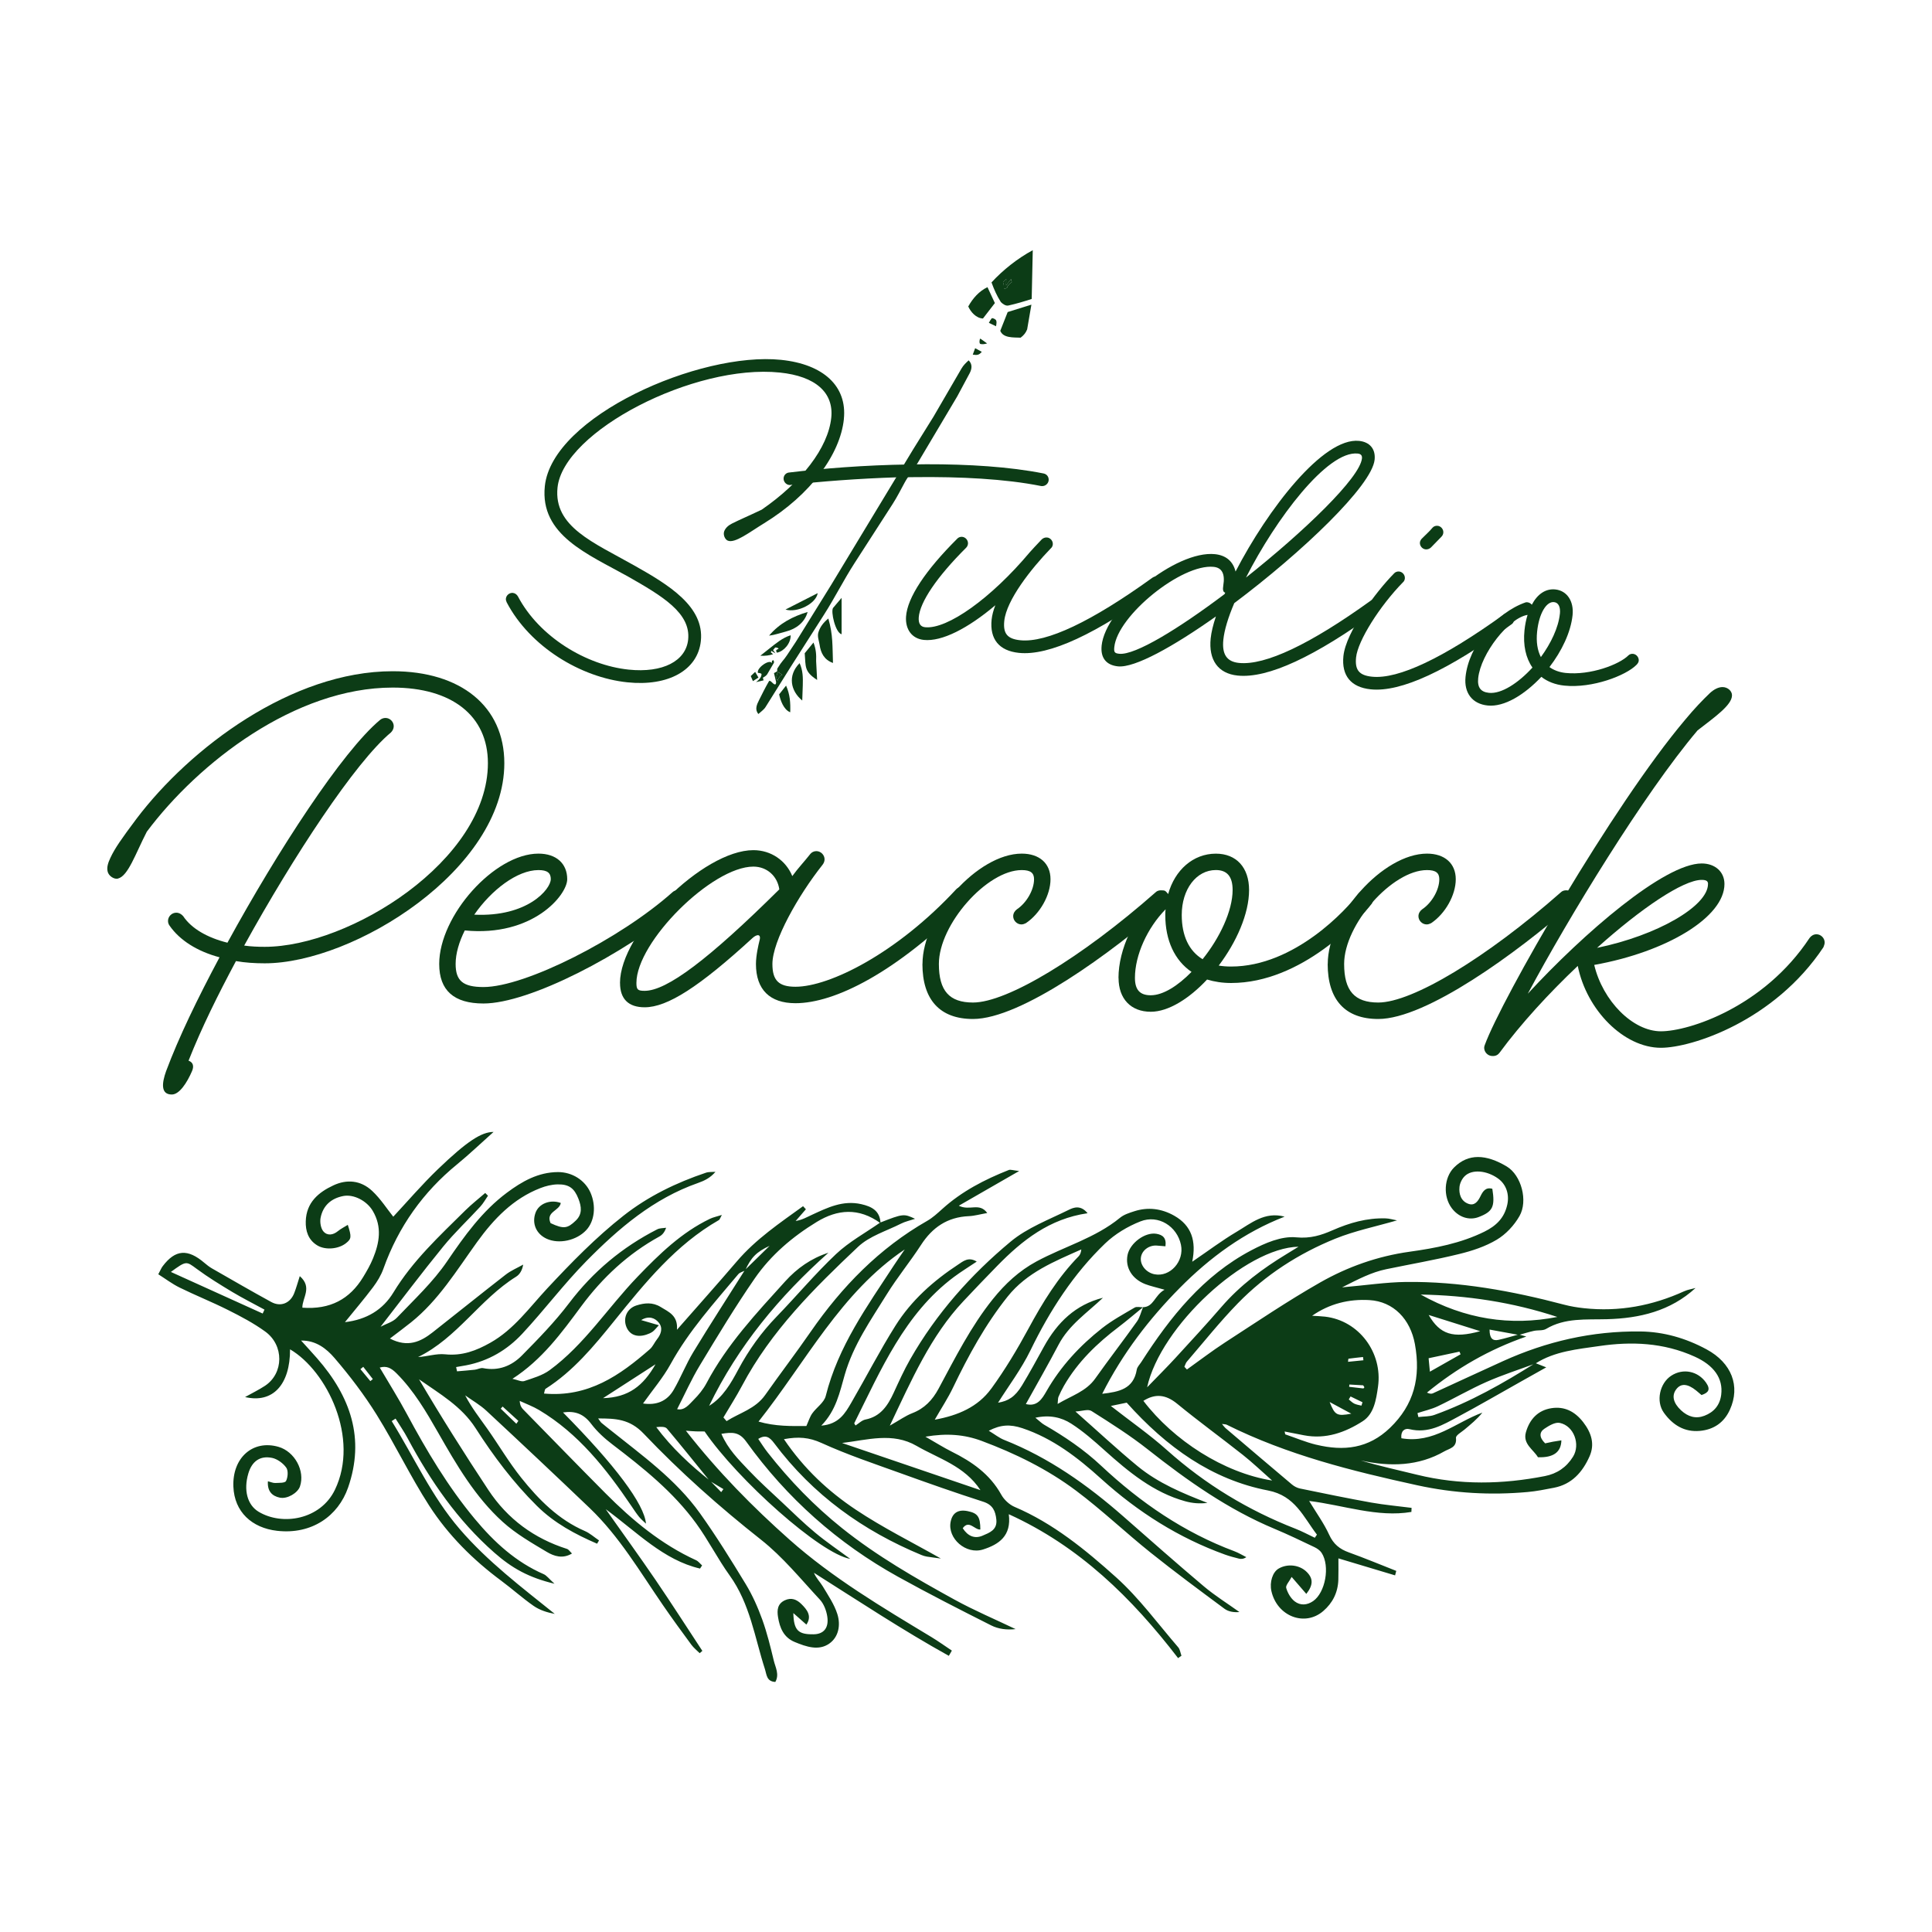
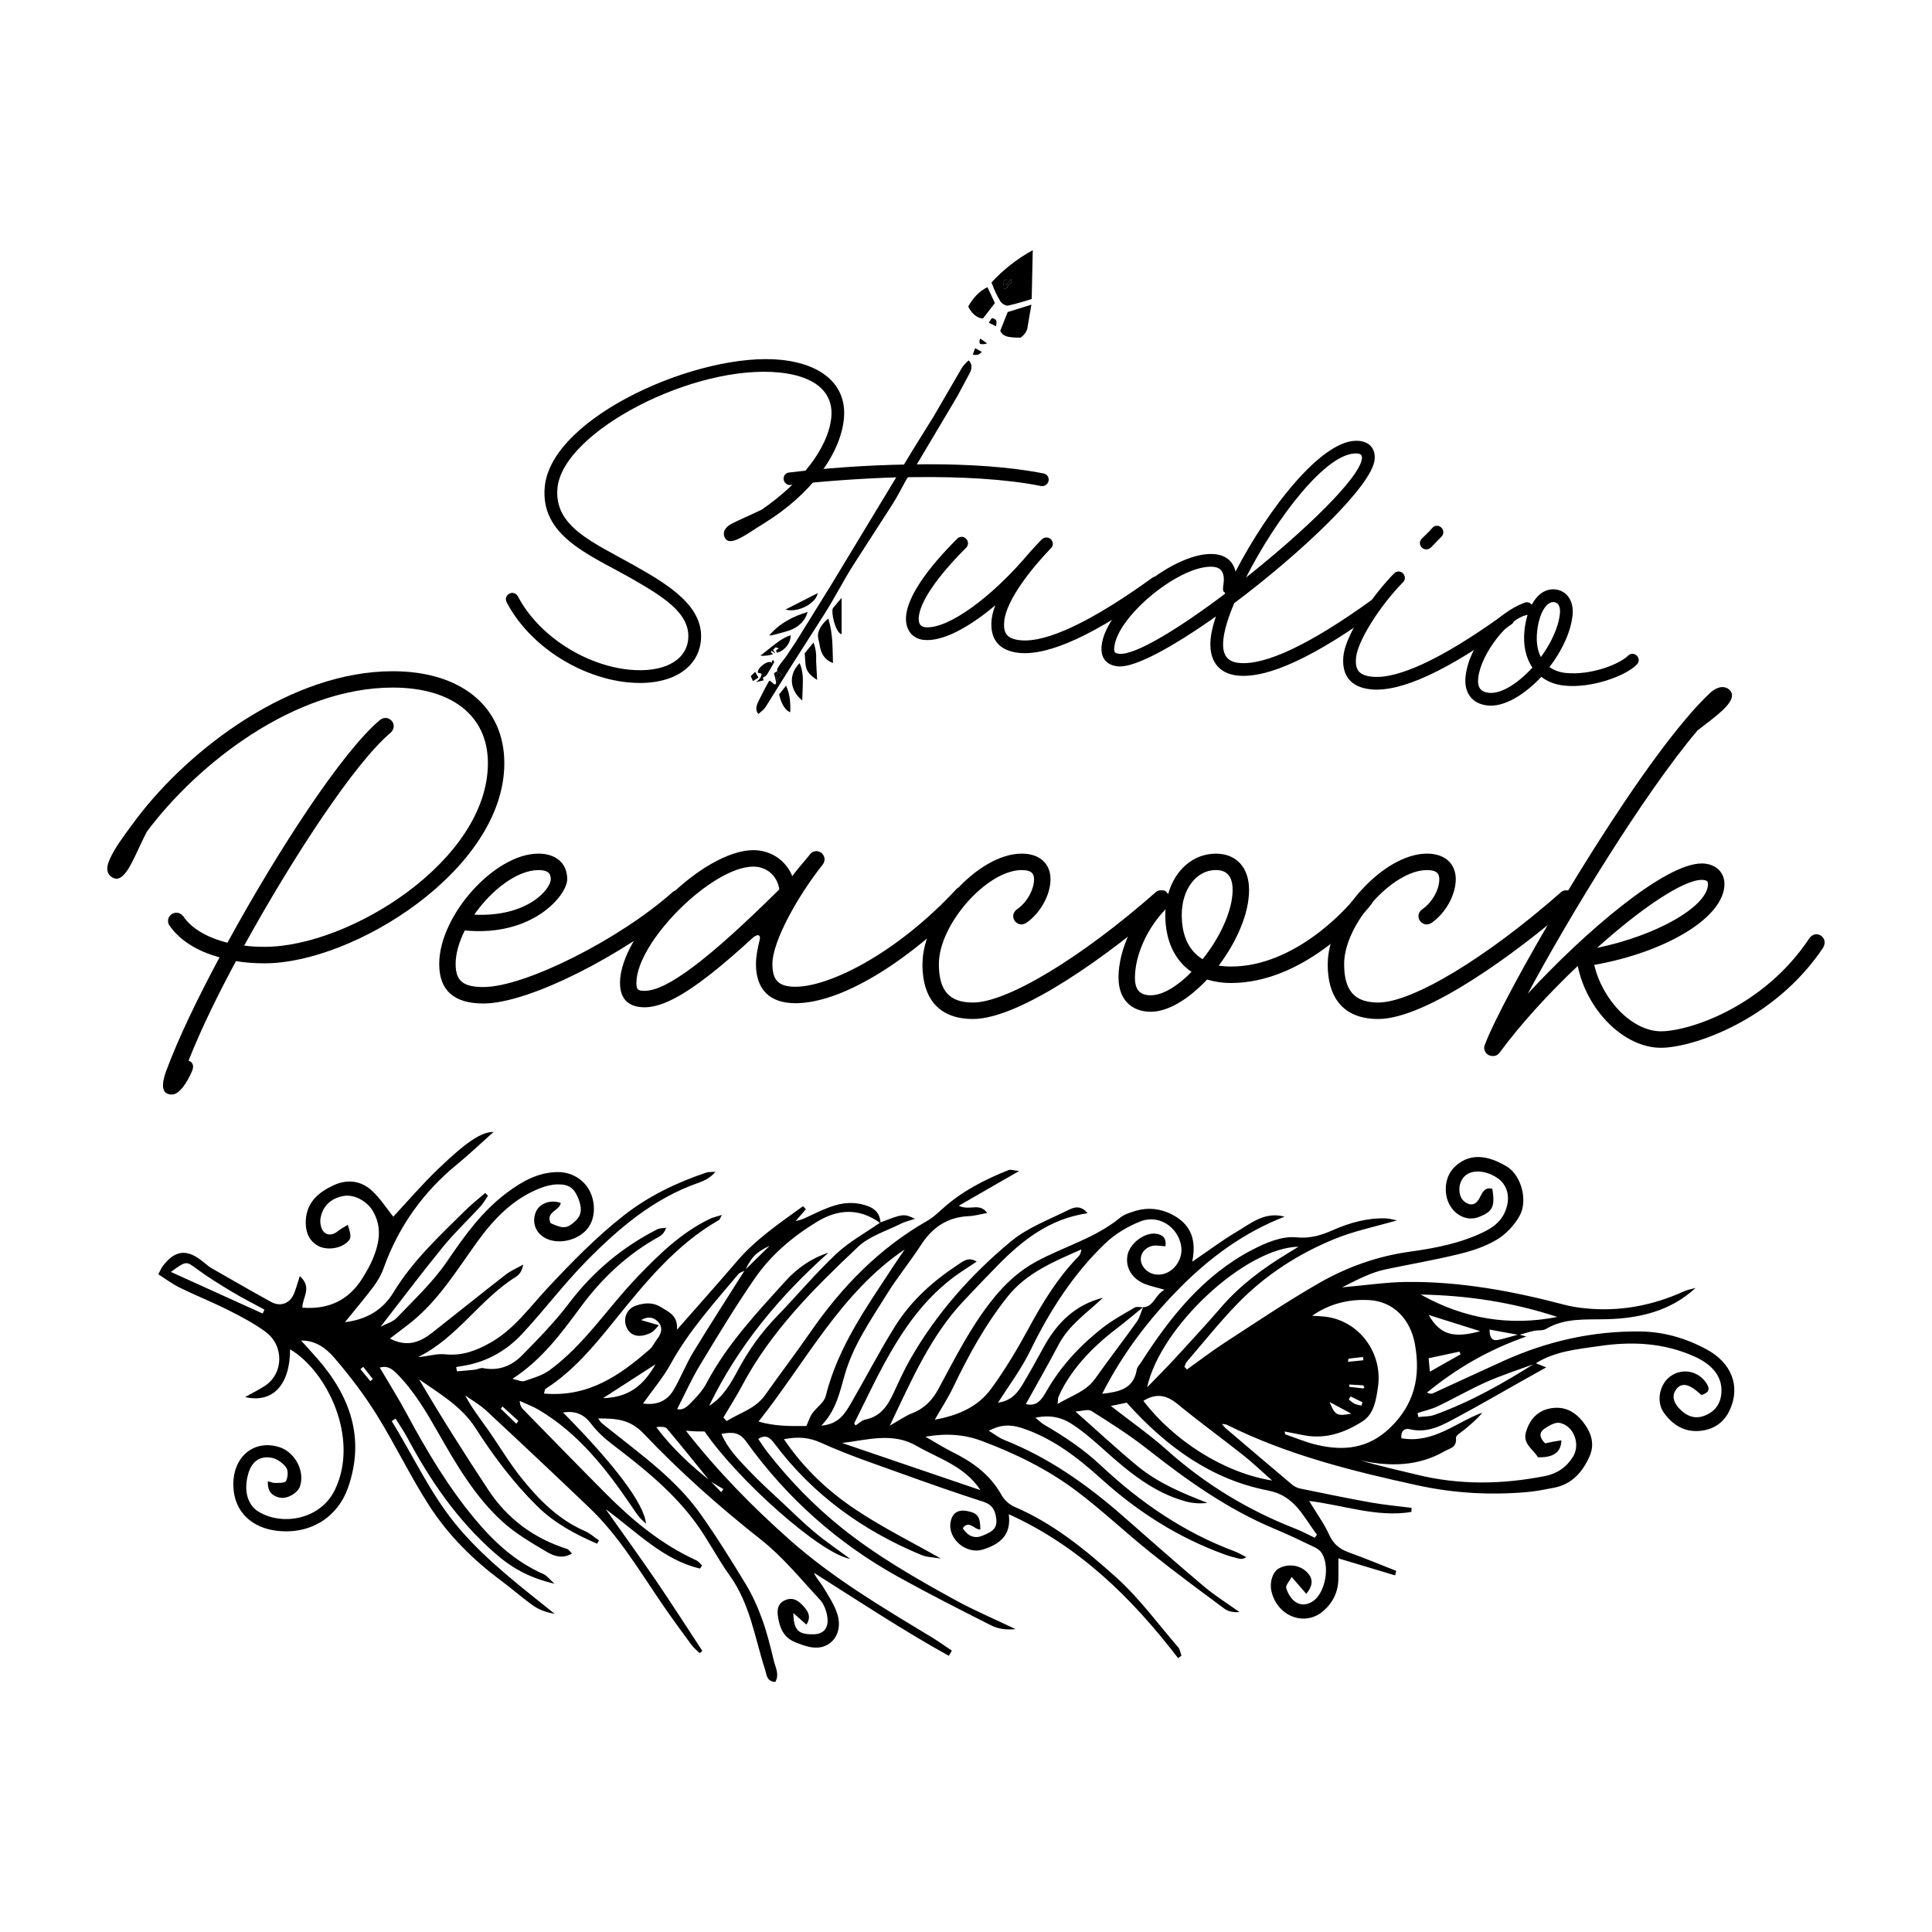
- <svg xmlns="http://www.w3.org/2000/svg" id="_レイヤー_1" data-name="レイヤー 1" viewBox="0 0 540 540">
+ <svg xmlns="http://www.w3.org/2000/svg" viewBox="0 0 540 540">
  <defs>
    <style>
      .cls-1 {
-         fill: #0c3c16;
+         fill: currentColor;
      }
    </style>
  </defs>
  <g>
    <path class="cls-1" d="M32.99,245.57c-1.06.27-2.65-.71-2.92-2.03-.27-1.24.18-2.47.8-3.8,1.24-2.65,3.09-5.3,7.33-10.96,14.93-19.7,43.29-41.17,71.57-41.17,19,0,31.19,9.81,31.19,25.71,0,29.69-42.06,55.93-66.97,55.93-2.83,0-5.48-.18-8.04-.62-5.04,9.45-9.54,18.47-13.25,27.83,1.24.44,1.59,1.5.97,2.92-1.41,3.27-3.53,6.54-5.65,6.54-3.09,0-2.83-3.09-1.59-6.54,3.53-9.45,8.75-20.23,14.93-31.81-6.27-1.68-11.13-4.77-13.96-8.84-.26-.35-.44-.8-.44-1.33,0-1.24,1.06-2.3,2.3-2.3.8,0,1.5.44,1.94.97,2.3,3.45,6.72,6.01,12.37,7.42,14.05-25.71,32.16-53.54,42.68-62.29.44-.35.97-.53,1.5-.53,1.24,0,2.3,1.06,2.3,2.3,0,.71-.35,1.33-.8,1.77-9.98,8.31-27.3,34.72-41,59.55,1.86.27,3.8.35,5.74.35,23.68,0,62.38-24.12,62.38-51.34,0-13.25-10.07-21.12-26.6-21.12-27.3,0-54.34,21.03-68.74,40.29-3.18,6.18-5.21,12.37-8.04,13.08Z" />
    <path class="cls-1" d="M122.76,269.43c0-13.52,15.46-30.84,27.74-30.84,4.95,0,8.04,2.74,8.04,7.16s-9.63,16.17-28.63,14.31c-1.59,3.18-2.56,6.45-2.56,9.37,0,4.68,2.03,6.45,7.78,6.45,11.66,0,38.17-13.43,52.84-26.51.35-.35.88-.53,1.5-.53,1.24,0,2.3,1.06,2.3,2.3,0,.71-.26,1.33-.8,1.77-16.7,13.96-43.03,27.57-55.84,27.57-8.22,0-12.37-3.62-12.37-11.04ZM153.95,245.75c0-1.77-.97-2.56-3.45-2.56-5.92,0-13.17,5.57-17.94,12.46,14.93.71,21.38-7.16,21.38-9.9Z" />
    <path class="cls-1" d="M173.29,274.73c0-13.96,23.15-37.11,37.29-37.11,4.95,0,9.1,2.92,10.87,7.25,1.59-2.21,3.45-4.15,5.04-6.19.35-.44.97-.79,1.68-.79,1.24,0,2.3,1.06,2.3,2.3,0,.62-.27,1.15-.62,1.59-6.72,8.48-13.96,21.21-13.96,27.66,0,4.59,1.77,6.36,6.45,6.36,9.54,0,28.36-9.37,44.97-27.3.44-.44.97-.62,1.59-.62,1.24,0,2.3,1.06,2.3,2.3,0,.71-.35,1.33-.8,1.77-19.97,19.97-37.11,28.45-48.07,28.45-7.16,0-11.04-3.8-11.04-10.96,0-2.39.71-5.39.97-6.45.62-2.12-.8-1.86-1.94-.8-14.84,13.61-23.77,19.35-30.13,19.35-4.51,0-6.89-2.3-6.89-6.8ZM217.82,248.58c-.53-3.71-3.45-6.36-7.25-6.36-11.57,0-32.69,21.03-32.69,32.51,0,1.86.35,2.21,2.3,2.21,6.18,0,17.85-8.75,37.64-28.36Z" />
    <path class="cls-1" d="M257.84,269.43c0-13.52,15.46-30.84,27.74-30.84,4.95,0,8.04,2.74,8.04,7.16s-2.92,9.63-6.89,12.28c-.35.18-.8.35-1.24.35-1.24,0-2.3-1.06-2.3-2.3,0-.79.44-1.5,1.06-1.94,2.65-1.77,4.77-5.39,4.77-8.39,0-1.77-.97-2.56-3.45-2.56-9.72,0-23.15,15.2-23.15,26.24,0,7.51,2.92,10.78,9.54,10.78,9.54,0,30.31-12.55,51.07-30.84.35-.35.88-.53,1.5-.53,1.24,0,2.3,1.06,2.3,2.3,0,.71-.27,1.33-.8,1.77-15.37,13.43-40.64,31.9-54.07,31.9-9.28,0-14.14-5.39-14.14-15.37Z" />
    <path class="cls-1" d="M312.62,273.32c0-7.95,4.42-17.32,10.87-23.41,1.06-1.06,1.94-1.24,2.39-.71l.62.71c1.86-6.72,6.98-11.31,13.34-11.31,5.74,0,9.28,3.89,9.28,10.16,0,6.63-3.53,14.58-8.48,21.12,1.06.18,2.21.27,3.45.27,17.76,0,32.43-16.08,35.61-20.41.44-.53,1.06-.88,1.86-.88,1.24,0,2.3,1.06,2.3,2.3,0,.53-.18.97-.44,1.41-3.36,4.42-19.53,22.18-39.32,22.18-2.47,0-4.68-.35-6.72-.97-4.95,5.3-10.78,9.01-15.73,9.01-5.57,0-9.01-3.62-9.01-9.45ZM333.03,271.64c-4.68-3.18-7.33-8.75-7.33-15.9,0-.53,0-1.06.09-1.59-5.12,5.21-8.57,12.81-8.57,19.17,0,3.36,1.41,4.86,4.42,4.86,3.45,0,7.6-2.65,11.4-6.54ZM344.52,248.75c0-3.8-1.59-5.57-4.68-5.57-5.48,0-9.54,5.39-9.54,12.55,0,5.83,2.03,10.07,5.83,12.37,4.77-5.92,8.39-13.52,8.39-19.35Z" />
    <path class="cls-1" d="M371.11,269.43c0-13.52,15.46-30.84,27.74-30.84,4.95,0,8.04,2.74,8.04,7.16s-2.92,9.63-6.89,12.28c-.35.18-.8.35-1.24.35-1.24,0-2.3-1.06-2.3-2.3,0-.79.44-1.5,1.06-1.94,2.65-1.77,4.77-5.39,4.77-8.39,0-1.77-.97-2.56-3.45-2.56-9.72,0-23.15,15.2-23.15,26.24,0,7.51,2.92,10.78,9.54,10.78,9.54,0,30.31-12.55,51.07-30.84.35-.35.88-.53,1.5-.53,1.24,0,2.3,1.06,2.3,2.3,0,.71-.27,1.33-.8,1.77-15.37,13.43-40.64,31.9-54.07,31.9-9.28,0-14.14-5.39-14.14-15.37Z" />
    <path class="cls-1" d="M427.03,277.74c15.64-16.96,38.17-36.4,48.6-36.4,3.71,0,6.36,2.3,6.36,5.74,0,9.28-16.17,19-36.4,22.62,2.39,10.07,10.78,18.55,18.64,18.55s28.8-6.8,41.53-26.06c.44-.62,1.15-1.06,1.94-1.06,1.24,0,2.3,1.06,2.3,2.3,0,.44-.18.88-.35,1.33-13.7,20.59-36.76,28.1-45.42,28.1-10.34,0-20.76-10.51-23.24-22.88-8.04,7.6-15.9,16.17-21.82,24.21-.44.62-1.06.97-1.86.97h-.18c-1.24,0-2.3-1.06-2.3-2.3,0-.27.09-.62.18-.8,4.68-12.81,35.7-66.89,56.02-90.92,2.56-3.09,4.86-5.48,6.89-7.42,1.15-1.06,2.39-1.68,3.53-1.68,1.41,0,2.65,1.06,2.65,2.3,0,2.74-4.86,6.1-9.63,9.81-15.02,17.76-36.05,52.31-47.45,73.6ZM477.4,247.08c0-.71-.35-1.15-1.77-1.15-5.21,0-17.05,8.04-29.25,19,16.79-3.45,31.01-11.66,31.01-17.85Z" />
  </g>
  <g>
    <g>
      <path class="cls-1" d="M235.87,117.12c-1.03,9.93-9.35,21.18-22.28,29.12-4.04,2.47-8.23,5.75-10.2,4.86-.79-.36-1.34-1.65-.96-2.64.37-.92,1.13-1.6,2.15-2.12,2.03-1.03,4.4-2.02,8.31-3.88,11.11-7.65,18.57-17.27,19.45-25.7.73-7.01-4.37-11.6-14.37-12.63-23.95-2.48-60.51,16.43-62.14,32.15-1.14,10.96,10.1,15.35,21.41,21.75,9.75,5.48,19.65,11.53,18.65,21.12-.85,8.17-9.09,12.75-20.53,11.56-13.07-1.35-27.24-9.98-33.73-22.34-.17-.36-.27-.72-.23-1.06.1-.95,1-1.68,1.95-1.59.61.06,1.12.46,1.41.97,5.92,11.27,19.05,19.24,30.96,20.47,9.53.99,16-2.4,16.62-8.39.77-7.42-7.2-12.16-16.81-17.63-11.18-6.25-24.66-11.57-23.25-25.24,2.02-19.53,43.31-37.67,66.04-35.32,11.91,1.23,18.49,7.42,17.54,16.54Z" />
      <path class="cls-1" d="M250.96,133.4c-11.11.36-21.79,1.18-29.93,2.13-.14.05-.28.04-.42.03-.95-.1-1.68-1-1.59-1.95.09-.88.77-1.5,1.61-1.55,8.91-1.07,21.05-2.08,33.52-2.24,4.75-.06.03,0,4.75-.06,11.7-.03,23.38.7,32.75,2.57.95.17,1.55.99,1.45,1.94s-1,1.68-1.95,1.59l-.2-.02c-9.97-2-22.7-2.63-35.23-2.48l-4.75.06Z" />
      <path class="cls-1" d="M277.16,173.19c.13-1.22.47-2.56,1.04-4.02-7.69,6.49-14.95,10.21-19.99,9.69-3.33-.35-5.2-2.95-4.97-6.5.35-5.33,5.47-12.98,14.29-21.77.31-.38.89-.6,1.43-.54.95.1,1.68,1,1.59,1.95-.04.41-.22.8-.53,1.11-8.13,8.1-12.92,15.17-13.23,19.47-.11,1.71.49,2.6,1.78,2.73,6.19.64,18.44-8.06,29.27-20.97.08-.13,2.25-2.45,3.33-3.58.38-.37.96-.59,1.5-.53.95.1,1.68,1,1.59,1.95-.04.41-.22.8-.52,1.05-5.62,5.81-12.44,14.53-13.04,20.31-.37,3.54.85,5.04,4.46,5.41,7.35.76,19.94-5.22,36.88-17.43.3-.24.73-.41,1.21-.36.95.1,1.68,1,1.59,1.95-.06.54-.31,1-.75,1.23-17.7,12.88-30.86,19.02-39.3,18.14-5.51-.57-8.2-3.81-7.63-9.32Z" />
      <path class="cls-1" d="M307.9,180.5c1.12-10.82,20.79-26.73,31.68-25.61,3.13.32,5.08,2.04,5.76,4.86,8.95-17.3,24.46-37.56,34.53-36.52,2.99.31,4.65,2.27,4.34,5.26-.75,7.28-20.37,25.95-39.23,40.09-1.72,4.02-2.78,7.55-3.05,10.21-.42,4.08.94,6.15,4.35,6.5,7.35.76,19.94-5.22,36.88-17.43.3-.24.73-.41,1.21-.36.95.1,1.68,1,1.59,1.95-.06.54-.31,1-.75,1.23-17.7,12.88-30.86,19.02-39.3,18.14-5.44-.56-8.15-4.35-7.52-10.41.18-1.7.67-3.78,1.46-6.11-11.88,8.4-22.68,14.43-27.38,13.95-3.27-.34-4.91-2.37-4.56-5.77ZM342.28,166.04c.08-.13.1-.27.18-.39-.61-.13-.74-.83-.55-1.98.55-3.31-.38-4.99-2.69-5.23-8.91-.92-26.86,13.59-27.77,22.43-.15,1.43.1,1.73,1.39,1.86,4.42.46,16.61-7.01,29.45-16.69ZM380.67,128.13c.07-.68-.15-1.25-1.17-1.36-8.51-.88-22.95,18.33-31.24,34.66,16.26-12.9,31.84-27.86,32.41-33.3Z" />
      <path class="cls-1" d="M375.49,183.37c.71-6.8,9.16-18.03,14.15-23.09.31-.38.89-.6,1.43-.54.95.1,1.68,1,1.59,1.95-.04.41-.22.8-.52,1.05-6.54,6.68-12.63,16.37-13.11,20.99-.37,3.54.85,5.04,4.46,5.41,7.35.76,19.94-5.22,36.88-17.43.3-.24.73-.41,1.21-.36.95.1,1.68,1,1.59,1.95-.06.54-.31,1-.75,1.23-17.7,12.88-30.86,19.02-39.3,18.14-5.51-.57-8.2-3.81-7.63-9.32ZM396.87,151.61c.04-.41.29-.8.52-1.05.77-.81,2.13-1.98,3-3.06.31-.38.89-.6,1.43-.54.95.1,1.68,1,1.59,1.95-.04.41-.22.8-.53,1.11-.92.94-2.15,2.18-2.92,3-.38.37-.96.59-1.5.53-.95-.1-1.68-1-1.59-1.95Z" />
      <path class="cls-1" d="M409.62,189.18c.88-8.51,8.39-17.91,16.81-20.82.14-.05.35-.03.48-.02.48.05.93.3,1.24.68,1.54-2.93,3.84-4.55,6.56-4.27,3.27.34,5.23,3.29,4.83,7.17-.5,4.83-3.04,10.07-6.46,14.53,1.22.88,2.74,1.45,4.51,1.64,6.94.72,15.03-2.36,17.57-4.92.31-.31.8-.47,1.28-.42.95.1,1.68,1,1.59,1.95-.05.48-.36.86-.67,1.17-2.92,2.93-12.24,6.57-20.13,5.76-2.52-.26-4.7-1.11-6.42-2.45-4.72,5.01-10.37,8.49-15,8.01-4.29-.44-6.65-3.51-6.19-8ZM428.32,186.58c-1.86-2.67-2.65-6.26-2.22-10.41.16-1.56.45-2.98.86-4.31-5.24.83-13.09,10.82-13.8,17.69-.27,2.59.7,3.86,3.01,4.1,3.47.36,8.19-2.73,12.15-7.06ZM436,171.56c.2-1.97-.43-3.14-1.66-3.27-2.11-.22-4.18,3.14-4.71,8.25-.3,2.86.08,5.24,1.05,7.12,2.8-3.84,4.91-8.23,5.31-12.1Z" />
    </g>
    <g>
      <path class="cls-1" d="M214.91,190.44c.39-.68,1.36,1.25,1.87.79.13-.12.17-.54.12-.73l-.57-2.36.82-.46c.15-.08.02-.67.13-.84,1.42-2.3,1.62-2.1,2.68-3.7l2.49-3.76,9.84-15.86,22.98-37.99,5.67-9.11,7.82-13.45c.5-.86,1.23-1.57,1.98-2.25,1.11,1.07.92,2.41.26,3.64l-3.43,6.4-11,18.51c-1.17,1.98-2.63,3.62-3.72,5.62s-2.1,4.03-3.37,6l-10.65,16.53c-3.05,4.73-5.41,9.51-8.44,14.26l-9.29,14.56-7.16,11.43c-.42.67-1.38,1.36-1.98,1.9-1.06-1.29-.44-2.62.23-3.95.81-1.62,1.68-3.39,2.71-5.17ZM218.67,188.62l-1.18-.8c-.42.64-.73,1.74-.15,2.4.35-.87.66-1.41,1.33-1.6Z" />
      <path class="cls-1" d="M279.73,84.41c-1.15-1.81-1.87-3.49-2.6-5.47,3.18-3.47,7.27-6.71,11.53-9.01l-.3,13.63c-2.16.7-4.22,1.32-6.5,1.83-.75.17-1.56-.4-2.14-.98ZM280.6,80.79l.84-.31c.19-.62.68-1.19,1.36-1.62l-.22-.86-1.36,1.77.03-1.81-.85.82c-.15.14.16.63.17.83l.04,1.18Z" />
      <path class="cls-1" d="M285.27,94.38c-2.03-.08-4.88.14-5.69-1.92l2.07-5.24,6.63-2.07-1.19,6.92c-.38.94-.92,1.64-1.82,2.31Z" />
      <path class="cls-1" d="M274.75,89.02c-1.91-.06-3.43-1.82-4.12-3.36,1.27-2.29,3.01-4.26,5.37-5.4l2.07,4.45-3.32,4.3Z" />
      <path class="cls-1" d="M232.82,185.3c-2.49-.89-3.42-2.83-3.74-5.09-.16-1.1-.7-2.31-.33-3.49.48-1.55,1.47-2.79,2.77-3.84,1.33,4.51,1.13,7.77,1.3,12.42Z" />
      <path class="cls-1" d="M228.39,190.05c-3.67-2.39-3.15-3.66-3.47-7.47l2.45-2.99c.73,1.91.81,3.42.74,5.18l.28,5.29Z" />
      <path class="cls-1" d="M219.65,176.52c-1.63.41-3.1.96-4.69,1.14,2.94-3.49,6.69-5.38,10.77-6.61-.8,2.95-3.26,4.76-6.09,5.47Z" />
      <path class="cls-1" d="M224.23,195.8c-3.24-2.65-4.17-6.97-.74-10.45.95,2.07.95,4.09.89,6.19l-.15,4.26Z" />
      <path class="cls-1" d="M235.24,177.28c-1.74-.39-3.1-6.39-2.39-7.37l2.38-2.81v10.18Z" />
      <path class="cls-1" d="M216.77,182.63l-1.19-.71c-.05.17-.14.41-.06.47l.57.46c-1.09.35-2.18.51-3.58.43l2.56-2.03c1.84-1.45,3.68-3,5.92-3.7.07,2.29-1.94,4.52-3.79,4.86-.19.03-.33-.71-.19-.75.12-.04.33-.18.62-.37-.01-.14-.83-.45-1-.26l-.56.67.7.93Z" />
      <path class="cls-1" d="M220.87,199.08c-1.87-.72-2.76-3.42-3.1-5l1.94-2.45c1.1,2.47,1.26,4.8,1.16,7.46Z" />
      <path class="cls-1" d="M228.55,165.78c-.45,2.94-5.72,5.59-9,4.59l9-4.59Z" />
      <path class="cls-1" d="M211.3,190.67c.95-.73,1.52-1.39,1.55-2.24,0-.23-.66-.35-1-.34-.5-1.34,3.23-3.98,3.9-2.76v-.57c0-.1.3-.17.38-.23.11-.09.27.58.19.71l-1.88,3.21c-.23.38-.84.78-1.21.96l.19.75-2.13.5Z" />
      <polygon class="cls-1" points="210.44 190.37 209.84 188.96 211.07 187.79 211.99 189.38 210.44 190.37" />
      <path class="cls-1" d="M278.39,91.19l-2-.96c.25-.45.53-.95.77-1.23.2-.24,1.07.21,1.23.48.2.35.18.79,0,1.72Z" />
      <path class="cls-1" d="M274.41,98.34c-.82.98-1.4.94-2.52.78l.67-1.8,1.85,1.02Z" />
      <path class="cls-1" d="M275.91,95.99c-.73.2-1.2.28-1.85.16-.39-.07-.36-1.15-.07-1.52l1.91,1.36Z" />
      <path class="cls-1" d="M218.67,188.62c-.67.19-.98.73-1.33,1.6-.57-.66-.27-1.76.15-2.4l1.18.8Z" />
      <path class="cls-1" d="M280.6,80.79l-.04-1.18c0-.2-.32-.68-.17-.83l.85-.82-.03,1.81,1.36-1.77.22.86c-.68.44-1.18,1.01-1.36,1.62l-.84.31Z" />
    </g>
  </g>
  <path class="cls-1" d="M416.34,371.64c-.01,2.33.79,3.22,2.46,2.86,1.92-.41,3.8-1.01,5.7-1.52.71.21,1.41.4,2.11.59-10.4,3.6-19.51,8.89-27.77,15.66.68.33,1.22.41,1.63.22,6.55-2.99,13.07-6.04,19.63-9.01,12.1-5.48,24.86-8.46,38.42-8.29,6.45.08,12.64,1.85,18.47,5,7.01,3.78,9.51,10.28,6.52,16.87-1.61,3.56-4.48,5.57-8.42,5.92-4.25.38-7.54-1.6-10.04-5.09-2.27-3.17-1.17-8.22,2.06-10.33,3.33-2.18,7.51-1.29,9.76,1.97,1.29,1.87.67,2.78-1.29,3.43-.48-.4-.98-.84-1.49-1.26-2.43-1.96-4.29-2.07-5.59-.33-1.32,1.75-.81,3.84,1.36,5.86,1.97,1.83,4.14,2.43,6.53,1.52,2.64-1.01,4.32-2.93,4.69-5.87.59-4.65-2.11-8.26-7.39-10.65-8.77-3.97-17.76-4.27-26.66-2.97-6.11.89-12.48,1.44-17.85,4.88-4.56,1.69-9.22,3.18-13.67,5.14-4.63,2.04-9.02,4.61-13.59,6.79-1.8.86-3.82,1.3-5.73,1.93.08.37.17.74.25,1.11,1.5-.19,3.11-.1,4.49-.6,10.04-3.61,19.23-8.83,28.19-14.49.86.34,1.72.68,3.06,1.2-2.62,1.47-4.87,2.73-7.11,3.99-5.86,3.29-11.66,6.67-17.59,9.84-4.16,2.23-8.26,4.74-13.56,3.44-1.34-.33-2.47.57-2.23,2.55,9.02,1.56,15.23-4.47,22.64-7.17-1.52,1.89-3.29,3.3-5.01,4.75-.87.73-2.45,1.59-2.37,2.32.29,2.72-1.8,2.93-3.22,3.74-7.23,4.16-15.12,4.37-23.38,2.57,5.22,1.56,10.48,2.69,15.7,3.98,12.06,2.96,23.95,2.69,35.74.38,3.41-.67,6.03-2.44,7.88-5.42,2.11-3.4.27-8.61-3.69-9.44-1.33-.28-3.04.78-4.31,1.62-1.49.99-1.47,2.47.21,4.09.63-.13,1.4-.31,2.17-.46.76-.14,1.52-.25,2.36-.38q-.1,4.97-6.55,4.72c-1.27-2.17-4.3-3.7-3.36-6.99,1.04-3.64,3.37-6.14,7.15-6.72,3.55-.55,6.49.85,8.86,3.91,2.33,3.01,3.27,6.17,1.78,9.54-1.96,4.43-4.97,7.83-9.95,8.79-2.43.47-4.87.97-7.34,1.19-10.3.93-20.51.38-30.91-1.89-18.19-3.98-36.18-8.44-53.21-16.91-.3-.15-.69-.12-1.34-.22.51.61.71.91.96,1.13,6.2,5.28,12.4,10.57,18.63,15.81.62.52,1.44.94,2.21,1.1,6.61,1.36,13.23,2.73,19.86,3.92,3.76.67,7.56,1,11.34,1.49-.02.38-.03.76-.05,1.14-9.5,1.61-18.98-1.9-28.58-3.07,2.08,3.44,4.15,6.28,5.58,9.41,1.21,2.66,2.94,4.04,5.49,4.96,4.46,1.61,8.86,3.44,13.28,5.18l-.33,1.25c-5.21-1.56-10.41-3.12-15.84-4.75,0,2.26.04,4.13-.02,5.99-.12,3.6-1.63,6.5-4.2,8.72-5.18,4.49-12.93,1.48-14.51-5.57-.56-2.5.34-5.3,2.01-6.28,2.52-1.48,5.94-1.05,7.93,1,1.77,1.82,1.75,3.6-.18,6.07-1.21-1.4-2.41-2.79-4.1-4.74-.7,1.33-1.73,2.36-1.52,3.09.39,1.36,1.26,2.88,2.36,3.73,1.6,1.23,3.47,1.09,5.15-.06,3.42-2.34,4.81-9.77,2.38-13.5-.44-.67-1.23-1.22-1.96-1.57-3.71-1.77-7.42-3.56-11.2-5.14-12.93-5.4-24.34-13.45-35.41-22.19-4.99-3.94-10.37-7.34-15.73-10.73-.97-.62-2.66.04-4.5.13,6.22,5.49,11.67,10.58,17.4,15.3,5.79,4.75,12.57,7.55,19.49,10.24-2.16.28-4.22.1-6.2-.45-8.81-2.42-15.77-8.15-22.55-14.24-2.96-2.66-6-5.34-9.32-7.46-2.78-1.78-6.03-2.51-10.02-1.65,1.19.96,1.77,1.56,2.45,1.95,5.67,3.28,11.08,6.91,15.95,11.48,11.02,10.33,23.23,18.66,37.21,23.88,1.15.43,2.24,1.1,3.35,1.66-.8.54-1.45.56-2.07.41-1.31-.33-2.63-.67-3.9-1.13-12.85-4.64-24.27-11.84-34.61-21.19-6.57-5.94-13.51-11.3-22.03-14.14-3.41-1.13-6.06-1-9.37.72,1.71,1.03,2.94,2.03,4.32,2.57,12.42,4.91,23.24,12.55,33.36,21.44,7.44,6.53,14.85,13.09,22.41,19.46,3.13,2.64,6.63,4.81,9.96,7.2-1.59.14-3.08-.11-4.19-.93-6.94-5.15-13.89-10.28-20.65-15.69-7.03-5.63-13.61-11.9-20.8-17.29-8.07-6.05-17.06-10.43-26.37-13.91-4.84-1.81-9.79-2.21-15.75-1.19,2.99,1.71,5.12,3.07,7.35,4.18,5.62,2.8,10.64,6.23,13.87,12.06.77,1.39,2.26,2.77,3.7,3.38,10.75,4.57,19.81,11.98,28.43,19.73,6.4,5.76,11.62,12.92,17.3,19.51.52.6.62,1.57.91,2.36-.31.22-.62.45-.94.67-12.92-16.83-27.65-31.29-47.32-40.22.79,6.07-2.77,8.45-7.21,9.86-4.75,1.5-9.99-3.1-9.04-7.77.5-2.48,2.11-3.49,4.73-2.96,2.83.57,3.56,1.56,3.57,5.14-1.57.17-3.18-2.81-4.92-.36,1.4,2.21,3.34,3.04,5.55,2.08,1.86-.81,4.15-1.56,3.84-4.5-.25-2.38-.98-4.12-3.65-4.98-7.78-2.5-15.5-5.22-23.2-8-7.38-2.66-14.84-5.16-22-8.42-3.5-1.59-6.48-1.81-10.52-1.07,5.68,8.38,12.48,14.63,20.06,19.69,7.59,5.07,15.78,9.12,23.8,13.67-1.34-.18-2.64-.33-3.94-.54-.49-.08-.99-.24-1.46-.43-16.28-6.75-30.33-16.75-41.2-31.28-1.23-1.65-2.36-2.47-4.44-1.18.89,1.3,1.69,2.59,2.62,3.77,6.16,7.85,13.06,14.98,20.8,21.17,9.78,7.82,20.54,13.98,31.38,19.95,5.56,3.06,11.41,5.53,17.13,8.27-2.44.27-4.79-.01-6.83-1.04-8.73-4.4-17.45-8.84-26.02-13.59-16.83-9.33-31.05-21.93-42.45-37.79-1.98-2.76-3.96-2.64-6.93-2.16,1.83,4.27,4.82,7.2,7.62,10.17,2.98,3.16,6.23,6.06,9.39,9.03,3.04,2.86,6.03,5.8,9.23,8.45,3.13,2.6,6.51,4.88,9.78,7.3-8.3-1.37-31.5-22.13-40.71-35.61-.73,0-1.54,0-2.36-.02-.71-.02-1.41-.09-2.87-.19,9.04,11.56,18.72,21.35,28.93,30.42,12.1,10.75,25.96,18.96,39.69,27.25,1.95,1.18,3.82,2.53,5.72,3.79-.28.49-.56.98-.85,1.46-12.84-7.13-25.16-15.27-37.7-23.21.62,1.51,1.72,2.55,2.47,3.8,1.5,2.51,3.21,5.01,4.07,7.73.98,3.11.35,6.44-2.27,8.27-2.95,2.06-6.39.89-9.63-.45-3.13-1.29-4.2-3.99-4.68-6.98-.31-1.92-.17-3.72,1.92-4.69,1.83-.85,3.32-.21,4.6,1.05,1.58,1.56,3.04,3.34,1.41,5.75-1.25-1.1-2.33-2.05-3.65-3.22.12,4.82,1.34,6,5.67,5.93,2.81-.04,4.32-1.78,3.81-5.01-.25-1.62-.96-3.5-2.06-4.68-5.33-5.73-10.37-11.95-16.43-16.73-11.6-9.15-22.63-18.94-32.82-29.66-3.9-4.11-7.88-4.25-12.73-4.25.51.69.68,1.02.93,1.23.79.67,1.62,1.3,2.43,1.95,8.93,7.16,18.33,13.83,25.12,23.35,4.55,6.38,8.7,13.07,12.77,19.77,1.88,3.09,3.38,6.48,4.61,9.87,1.35,3.74,2.3,7.63,3.23,11.49.45,1.89,1.63,3.87.44,5.99-2.48-.13-2.41-2.03-2.92-3.61-2.86-8.86-4.14-18.22-9.85-26.16-3.35-4.66-5.96-9.86-9.33-14.5-6.44-8.86-14.87-15.58-23.44-22.12-2.17-1.65-4.28-3.57-5.93-5.75-2.13-2.8-4.51-3.68-7.88-3.19,14.56,14.72,22.76,25.67,23.19,31.09-.72-.7-1.4-1.25-1.93-1.91-.76-.95-1.44-1.98-2.12-2.99-7.09-10.48-14.84-20.31-25.82-26.86-1.71-1.02-3.61-1.71-5.42-2.55.09,1.3.48,1.88.96,2.37,7.66,7.82,15.29,15.67,23.01,23.44,7.53,7.58,15.65,14.3,25.33,18.72.64.29,1.12.96,1.68,1.45-.19.29-.38.59-.58.88-10.21-2.37-17.59-10.17-26.36-16.6,4.93,6.98,9.53,13.32,13.94,19.79,4.46,6.54,8.72,13.21,13.07,19.82-.25.21-.5.42-.75.64-.78-.78-1.67-1.48-2.32-2.36-2.69-3.65-5.37-7.32-7.94-11.06-6.43-9.35-12.2-19.22-20.47-27.13-9.56-9.14-19.19-18.2-28.87-27.2-1.78-1.66-3.95-2.88-5.94-4.31,1.79,3.46,4.05,6.31,6.14,9.27,3.22,4.56,6.06,9.42,9.53,13.76,4.92,6.15,10.43,11.71,17.76,14.88,1.42.61,2.65,1.74,3.98,2.63-.18.31-.36.61-.54.92-6.09-2.63-11.94-5.73-16.83-10.58-6.59-6.53-12.13-13.9-17.14-21.72-3.91-6.11-10.04-9.61-15.8-13.65,6.19,10.53,12.68,20.79,19.37,30.92,5.41,8.19,12.86,13.58,21.97,16.48.49.15.86.77,1.41,1.29-2.61,1.57-5.03.74-6.99-.42-4.27-2.54-8.68-5.08-12.37-8.42-7.7-6.97-12.91-15.93-18.03-24.91-3.36-5.89-6.79-11.75-11.66-16.62-1.49-1.48-2.76-2.15-4.68-1.6,2.63,4.47,5.24,8.62,7.55,12.92,5.55,10.31,11.47,20.3,19.01,29.37,5.48,6.58,11.51,12.07,19.25,15.45.85.37,1.5,1.3,3.03,2.68-7.19-1.73-11.86-4.32-16.84-8.71-10.23-8.99-17.81-20-24.2-31.94-1.01-1.9-2.25-3.68-3.38-5.51-.36.23-.72.47-1.08.7,6.26,10.1,11.12,21.01,19,30.17,7.83,9.1,17.27,16.23,26.58,23.72-2.15-.4-4.21-1.05-5.92-2.24-3.11-2.17-5.96-4.74-9.02-7.01-7.88-5.84-14.83-12.75-20.16-21.01-5.29-8.2-9.5-17.08-14.66-25.37-3.48-5.59-7.52-10.9-11.81-15.9-2.2-2.56-5.14-4.94-9.33-4.87,1.68,1.86,3.09,3.39,4.46,4.95,9.41,10.76,13.41,22.45,8.68,36.11-2.78,8.02-10.19,13.21-19.83,12.12-7.06-.8-11.97-5.29-12.24-12.35-.32-8.05,5.42-13.18,12.59-11.13,4.55,1.31,7.5,6.74,6.02,11.08-.62,1.8-3.5,3.56-5.62,3.13-2.2-.45-3.53-1.82-3.34-4.58.81.2,1.45.51,2.05.48,1.06-.05,2.72.04,3.02-.56.51-1.01.67-2.88.06-3.73-.89-1.25-2.51-2.42-3.94-2.72-3.42-.71-5.68.99-6.67,4.38-1.35,4.6-.29,8.75,2.87,10.66,6.62,4,17.3,2.24,21.34-6.13,6.94-14.39-2.19-33.19-12.54-39.26.03,9.88-4.83,15.17-12.57,13.34,1.96-1.1,3.84-2.01,5.56-3.14,5.27-3.48,5.39-11.34.04-15.19-3.24-2.34-6.82-4.23-10.38-6.01-4.44-2.23-9.06-4.07-13.52-6.26-2.06-1.01-3.94-2.44-5.96-3.72.62-1.14.86-1.78,1.26-2.29,3.52-4.64,6.96-4.89,11.64-.89.66.56,1.35,1.11,2.08,1.53,5.52,3.16,11.03,6.36,16.61,9.41,2.66,1.45,5.33.32,6.42-2.52.56-1.44.97-2.94,1.54-4.72,3.61,3.17.69,6.01.72,8.82,7.79.58,13.24-2.39,16.98-8.53,1.03-1.69,2.03-3.43,2.78-5.27,1.75-4.3,2.6-8.73-.1-13.28-1.68-2.82-5.33-4.69-8.22-4.13-3.36.65-5.68,2.65-6.35,6.12-.22,1.17.05,2.91.79,3.77,1.12,1.29,2.71,1.02,4.04-.06.82-.67,1.79-1.15,2.78-1.77,1.09,3.39,1.02,3.91-.51,5.13-2.11,1.67-5.8,1.98-8.04.6-2.54-1.55-3.28-4.08-3.2-6.72.15-5.28,3.57-8.11,7.73-10.05,3.7-1.73,7.61-1.47,10.84,1.56,2.35,2.2,4.14,5.02,5.89,7.2,3.97-4.26,8.02-8.99,12.48-13.28,8.14-7.81,12.17-10.41,15.55-10.41-3.62,3.23-6.8,6.28-10.2,9.06-9.46,7.74-16.37,17.37-20.58,29.16-.66,1.85-1.72,3.6-2.89,5.16-2.45,3.26-5.09,6.36-7.87,9.79,6.04-.71,10.6-3.44,13.55-8.3,5.4-8.9,12.87-15.79,20.1-22.94,1.75-1.73,3.7-3.25,5.56-4.87.26.26.51.52.77.77-.7,1.02-1.31,2.13-2.13,3.03-3.45,3.75-7.18,7.25-10.4,11.2-5.96,7.3-11.63,14.86-17.48,22.38,1.5-.8,3.38-1.29,4.54-2.5,4.86-5.11,10.11-9.97,14.06-15.79,4.86-7.15,9.83-14.05,16.72-19.18,4.17-3.11,8.71-5.73,14.27-5.75,3.97-.01,7.54,2.29,9.06,5.71,1.65,3.74,1.16,8.03-1.19,10.53-2.71,2.89-7.56,3.95-10.99,2.42-2.96-1.33-4.25-4.26-3.18-7.26.91-2.57,4.1-3.85,7.07-2.77-.34,2.23-4.29,2.44-2.85,5.64,3.66,1.71,4.73,1.51,7.04-.71,1.88-1.81,1.61-3.88.74-6.11-1.15-2.94-2.64-4.08-5.85-4.01-1.62.04-3.28.45-4.77,1.03-7.62,2.95-13.04,8.62-17.73,15.12-5.68,7.88-10.77,16.28-18.43,22.41-1.84,1.47-3.73,2.87-5.91,4.53,5.03,2.6,8.61.88,11.95-1.74,6.82-5.36,13.57-10.81,20.42-16.13,1.47-1.14,3.25-1.88,4.88-2.8-.27,1.61-.97,2.76-1.99,3.39-10.09,6.26-16.47,17.14-27.39,22.45,2.58-.14,5.08-1.02,7.53-.77,4.79.5,8.73-1.01,12.67-3.23,6.58-3.7,10.92-9.83,15.9-15.18,6.74-7.22,13.58-14.25,21.33-20.34,6.91-5.43,14.7-9.2,23.02-12,.82-.28,1.78-.18,2.67-.25-1.41,1.68-3.11,2.5-4.88,3.12-12.43,4.35-22.17,12.67-31.19,21.83-6.32,6.42-11.78,13.71-17.93,20.31-4.2,4.51-9.42,7.61-15.63,8.81-.95.18-1.9.34-2.85.5.08.4.17.8.25,1.19,1.66-.15,3.32-.26,4.97-.45.79-.09,1.59-.58,2.32-.44,4.37.86,8-.66,10.84-3.53,4.6-4.66,9.21-9.39,13.18-14.62,6.7-8.84,14.89-15.67,24.65-20.65.71-.36,1.65-.31,2.48-.44-.44,1.29-1.08,2.01-1.88,2.45-8.75,4.82-15.87,11.44-21.85,19.51-5.48,7.4-10.93,14.91-19.22,20.26,1.43.3,2.53.9,3.31.63,2.44-.82,5.06-1.56,7.09-3.05,9.74-7.14,16.28-17.5,24.58-26.12,6.08-6.32,12.26-12.35,20.22-16.18.89-.43,1.89-.62,3.33-1.08-.51.91-.59,1.3-.82,1.43-12.07,6.9-20.69,17.58-29.27,28.21-5.71,7.08-11.45,14.02-19.16,18.94-.28.18-.28.78-.46,1.34,12.38,1.12,21.25-5.1,29.6-12.41.83-.73,1.29-1.89,2-2.78,1.13-1.41,1.69-3.14.49-4.62-1.05-1.3-2.77-2.04-4.93-.72,1.78.52,3.14.92,4.94,1.44-.85.9-1.23,1.44-1.75,1.81-.53.37-1.15.63-1.78.83-2.61.83-4.64.02-5.53-2.14-1.02-2.5.15-5.19,2.78-6.03,2.24-.71,4.53-.97,6.8.43,2.24,1.38,4.87,2.39,4.54,6.36,5.95-6.78,11.41-12.88,16.74-19.11,5.34-6.25,12-10.72,18.51-15.43.26.29.53.58.79.87-.96,1.09-1.91,2.18-2.87,3.27,1.81-.28,3.17-1.09,4.61-1.75,4.32-1.99,8.62-4.12,13.76-2.95,2.83.65,5.22,1.8,5.36,5.32-6.1-4.44-12.05-3.88-17.81-.37-6.77,4.13-12.82,9.25-17.35,15.81-5.43,7.86-10.39,16.09-15.34,24.29-2.35,3.88-4.22,8.09-6.35,12.25,2.07.44,3.32-1.29,4.61-2.58,1.38-1.38,2.68-2.95,3.6-4.69,5.73-10.83,13.95-19.56,21.99-28.45,3.31-3.66,7.25-6.45,12.09-8.01-13.67,12.18-25.25,26.04-33.35,42.8,3.89-2.4,6.09-6.3,8.16-10.17,2.92-5.46,6.44-10.36,10.7-14.76,5.59-5.77,10.78-11.99,16.61-17.49,3.65-3.44,8.19-5.91,12.33-8.8,6.39-2.5,6.64-2.53,9.76-1.06-1.49.5-2.79.77-3.92,1.35-4.07,2.06-8.8,3.45-12.01,6.48-12.27,11.59-24.3,23.49-32.43,38.83-1.61,3.03-3.46,5.91-5.2,8.86.29.34.59.69.88,1.03,3.66-2.34,8.03-3.39,10.8-7.32,4.18-5.94,8.59-11.7,12.72-17.68,8.75-12.63,19.21-23.36,32.54-30.97,1.55-.88,2.9-2.14,4.24-3.34,5.43-4.91,11.82-8.21,18.57-10.88.47-.19,1.14.09,2.91.28-6.07,3.49-11.14,6.4-16.87,9.7,3.08,1.54,5.73-1.01,7.95,2.04-2,.35-3.56.81-5.17.88-5.96.26-10.17,3.14-13.34,8.04-3.05,4.71-6.64,9.06-9.59,13.83-4.43,7.16-9.31,14.05-11.73,22.45-1.4,4.86-2.39,9.98-6.56,14.23,4.92-.4,6.68-3.46,8.4-6.43,4.15-7.15,7.95-14.54,12.34-21.52,4.45-7.07,10.6-12.53,17.51-17.07,1.41-.92,2.88-2.26,5.2-.83-2.23,1.5-4.38,2.81-6.39,4.31-13.74,10.28-20.38,25.89-27.84,40.86-.03.07.13.25.35.64.93-.58,1.77-1.47,2.79-1.67,4.21-.83,6.23-3.89,7.88-7.48,1.46-3.17,2.9-6.36,4.62-9.37,7.31-12.8,16.94-23.61,28.05-32.86,4.68-3.9,10.72-6.15,16.27-8.9,1.35-.67,3.32-1.43,5.25.95-10.66,1.55-18.25,7.57-25.19,14.65-3.22,3.28-6.39,6.61-9.54,9.96-9.09,9.67-14.39,21.81-20.54,34.76,2.7-1.53,4.38-2.75,6.26-3.48,3.4-1.31,5.63-3.63,7.37-6.86,4.63-8.61,9.03-17.38,15.16-25.02,3.46-4.3,7.32-7.89,12.18-10.52,7.73-4.18,16.44-6.53,23.37-12.22,1.11-.91,2.62-1.38,4.02-1.83,3.78-1.21,7.57-.77,11.16,1.27,4.79,2.73,6.2,7.03,5,12.85,4.57-3.11,8.34-5.96,12.38-8.35,4.06-2.41,7.9-5.75,13.44-4.25-11.33,4.38-20.9,11.43-29.28,19.9-8.52,8.61-15.96,18.25-21.7,29.61,4.67-.55,8.75-1.29,9.66-6.75.13-.77.81-1.42,1.26-2.12,8.11-12.64,17.35-24.18,30.76-31.24,3.82-2.01,8.39-4.02,12.54-3.62,3.99.38,7-.59,10.17-1.98,4.72-2.07,9.58-3.48,14.86-3.32.99.03,2,.35,3.15.56-5.98,1.73-11.81,2.92-17.21,5.1-10.26,4.16-19.52,10.11-27.27,18.07-5.03,5.16-9.54,10.84-14.26,16.32-.33.38-.46.95-.69,1.43.24.25.47.51.71.76,3.55-2.53,7.02-5.2,10.67-7.57,8.77-5.68,17.44-11.56,26.52-16.73,7.69-4.38,16.04-7.36,25.05-8.62,7.18-1,14.32-2.36,20.89-5.6,3.28-1.62,5.59-3.8,6.41-7.57.62-2.83-.27-5.63-2.57-7.29-3.16-2.28-7.32-2.66-9.34-.65-.75.74-1.34,1.93-1.45,3.01-.2,1.95.4,3.94,2.46,4.7,1.75.65,2.69-.65,3.4-2.1.66-1.35,1.44-2.62,3.32-2.09.8,5.02.12,6.39-3.82,7.9-2.67,1.02-5.63.05-7.53-2.5-2.45-3.28-2.17-8.51.64-11.34,4-4.02,9-3.73,14.75-.29,4.07,2.44,5.99,9.62,3.54,13.87-1.5,2.62-3.79,5.07-6.34,6.59-3.18,1.9-6.88,3.12-10.54,4.01-6.72,1.65-13.58,2.83-20.37,4.24-4.11.85-7.73,2.75-12.33,5.07,6.74-.59,12.27-1.44,17.86-1.51,14.91-.18,29.63,2.5,44.24,6.36,1.79.47,3.63.77,5.46.97,9.92,1.08,19.23-.71,28.06-4.73.99-.45,2.12-.61,3.18-.91-7.04,6.47-15.67,8.47-24.71,8.72-5.91.16-11.8-.43-17.07,2.72-.91.54-2.28.3-3.4.54-1.41.31-2.79.76-4.19,1.14-2.72-.5-5.44-1-8.25-1.51ZM201.58,417.05c.21-.28.41-.56.62-.84-1.27-.76-2.54-1.51-3.81-2.27-3.99-4.89-7.91-9.83-11.98-14.64-.51-.61-1.8-.54-2.98-.41,4.33,5.79,9.5,10.6,15.07,15,1.02,1.06,2.05,2.11,3.07,3.16ZM206.36,356.13c-6.73,8.04-13.78,15.78-18.93,25.14-2.12,3.85-5.01,7.21-7.7,11.01,3.69.55,6.69-.59,8.57-3.82,1.98-3.41,3.44-7.18,5.48-10.54,4.69-7.73,9.61-15.31,14.43-22.95,2.27-2.23,4.55-4.46,6.9-6.76-3.68,1.71-5.2,3.26-6.84,6.89-.64.35-1.48.52-1.91,1.04ZM325.46,360.47c-2.37-.68-3.91-1-5.37-1.56-3.72-1.45-5.63-4.68-4.94-8.13.67-3.34,4.9-6.47,8.08-5.93,1.66.28,2.84,1.06,2.52,3.49-.77-.06-1.49-.1-2.21-.18-2.2-.26-4.3,1.18-4.64,3.21-.35,2.11,1.4,4.32,3.79,4.79,4.34.86,8.36-3.61,7.39-8.24-1.08-5.16-6.31-8.52-11.32-6.54-3.58,1.41-7.1,3.52-9.87,6.17-8.82,8.47-15.43,18.68-20.86,29.85-2.58,5.3-6.17,10.04-9.07,14.66,2.82-.46,4.74-1.61,6.71-4.86,2.14-3.53,4.11-7.18,6.11-10.8,3.71-6.73,8.81-11.74,16.5-13.67-4.37,4.18-9.5,7.56-12.43,13.16-2.92,5.56-6.04,10.99-9.12,16.55,3.16.81,4.52-1.42,5.76-3.59,4-7,9.35-12.74,15.55-17.62,2.81-2.21,6.01-3.94,9.1-5.76.59-.34,1.54-.07,2.32-.09-2.25,1.83-4.45,3.73-6.75,5.48-6.04,4.58-11.45,9.75-15.32,16.45-.58,1-1.08,2.05-1.54,3.11-.17.39-.12.9-.24,1.99,3.91-2.33,7.94-3.48,10.51-7.1,3.81-5.37,7.83-10.57,11.65-15.93.82-1.15,1.15-2.66,1.71-4.01,3.01-.09,3.2-3.29,5.97-4.86ZM367.86,403.79c7.77,1.88,14.64,1.08,20.65-4.7,6.7-6.45,8.66-14.11,6.96-23.42-1.27-6.93-5.94-11.89-12.72-12.29-5.68-.33-11.13.98-16.01,4.38,1.21.08,2.43.11,3.64.25,9.43,1.1,16.12,10.04,14.78,19.56-.53,3.75-1.15,7.66-4.3,9.68-4.85,3.1-10.26,5.1-16.43,3.91-1.79-.35-3.58-.7-5.37-1.05.05.26.11.52.16.79,2.88.98,5.72,2.19,8.65,2.9ZM277.05,388.15c3.85-5.29,7.26-10.98,10.4-16.78,3.96-7.32,8.25-14.32,14.03-20.23.43-.44.66-1.08.75-1.92-7.54,3.36-15.2,6.43-20.58,13.16-6.2,7.75-10.95,16.44-15.27,25.44-1.4,2.93-3.19,5.64-5.11,8.99,6.51-1.17,12.07-3.58,15.77-8.66ZM212,397.33c4.66,1.37,9.23,1.28,13.39,1.24.63-1.41.97-2.58,1.63-3.51,1.2-1.7,3.31-3.01,3.78-4.89,3.48-13.9,11.56-25.02,19.05-36.5.98-1.5,2.02-2.97,3.03-4.45-17.86,12-27.59,31.37-40.88,48.13ZM354.45,416.6c-15.72-3.02-28.4-12.11-39.53-24.55-1.25.26-2.76.57-4.44.92,5.49,4.29,10.85,8.01,15.69,12.34,10.77,9.62,22.76,16.84,35.93,21.98,1.84.72,3.6,1.67,5.39,2.52.2-.29.4-.58.6-.87-3.78-4.92-6.08-10.88-13.65-12.34ZM320.61,387.77c3.15-3.25,5.6-5.68,7.93-8.22,4.33-4.71,8.66-9.41,12.85-14.25,5.22-6.04,11.48-10.71,18.23-14.8,1.11-.67,2.21-1.36,3.32-2.04-14.8.28-38.61,22.26-42.32,39.31ZM355.55,413.8c-3.1-2.73-5.52-5.06-8.14-7.13-6.09-4.82-12.38-9.38-18.38-14.31-3.28-2.69-6.23-2.84-9.45-.82,8.39,11.01,22.44,20.12,35.97,22.27ZM274.04,416.5c-4.45-6.78-11.65-8.78-17.85-12.37-6.7-3.88-13.69-1.67-20.83-.81,12.89,4.39,25.79,8.79,38.68,13.18ZM435.28,368.09c-12.56-4.14-25.31-6.03-38.19-6.26,12.33,6.9,25.07,8.85,38.19,6.26ZM73.42,367.14c.17-.37.33-.73.5-1.1-3.01-1.64-6.07-3.18-9.01-4.94-3.36-2.02-6.72-4.08-9.89-6.42-2.98-2.19-2.89-2.36-7.26.83,9.05,4.1,17.36,7.86,25.67,11.63ZM413.72,372.07c-4.98-1.57-9.67-3.04-14.4-4.53,3.14,5.44,6.79,6.63,14.4,4.53ZM168.55,390.79c7.12-.2,11.22-3.42,14.67-9.47-5.29,3.42-9.59,6.19-14.67,9.47ZM399.66,383.39c3.17-1.8,5.87-3.33,8.58-4.86-.11-.25-.21-.49-.32-.74-2.81.6-5.62,1.2-8.62,1.84.11,1.1.2,2.07.36,3.76ZM371.64,391.87c1.46,3.69,2.02,4.01,6.05,3.26-2.29-1.24-3.94-2.12-6.05-3.26ZM140.48,393.14c-.18.2-.35.39-.52.59,1.45,1.4,2.9,2.81,4.36,4.21.19-.27.38-.53.56-.8-1.47-1.33-2.93-2.67-4.4-4.01ZM377.48,390.32c-.16.28-.33.56-.49.83.51.4.98.9,1.54,1.17.62.3,1.33.39,2,.56.1-.32.2-.63.29-.95-1.11-.54-2.23-1.08-3.34-1.62ZM381.08,380.2c-.04-.3-.07-.61-.11-.91-1.35.15-2.7.28-4.05.47-.09.01-.08.48-.14.87,1.46-.15,2.88-.29,4.3-.43ZM377.16,386.98c-.02.21-.05.43-.07.64,1.31.15,2.62.32,3.92.45.11.01.31-.19.32-.3,0-.14-.16-.3-.32-.57-1.23-.07-2.54-.15-3.84-.22ZM101.53,382.03c-.27.22-.53.43-.79.65.92,1.12,1.85,2.24,2.77,3.35l.7-.57c-.89-1.14-1.78-2.29-2.68-3.43Z" />
</svg>
